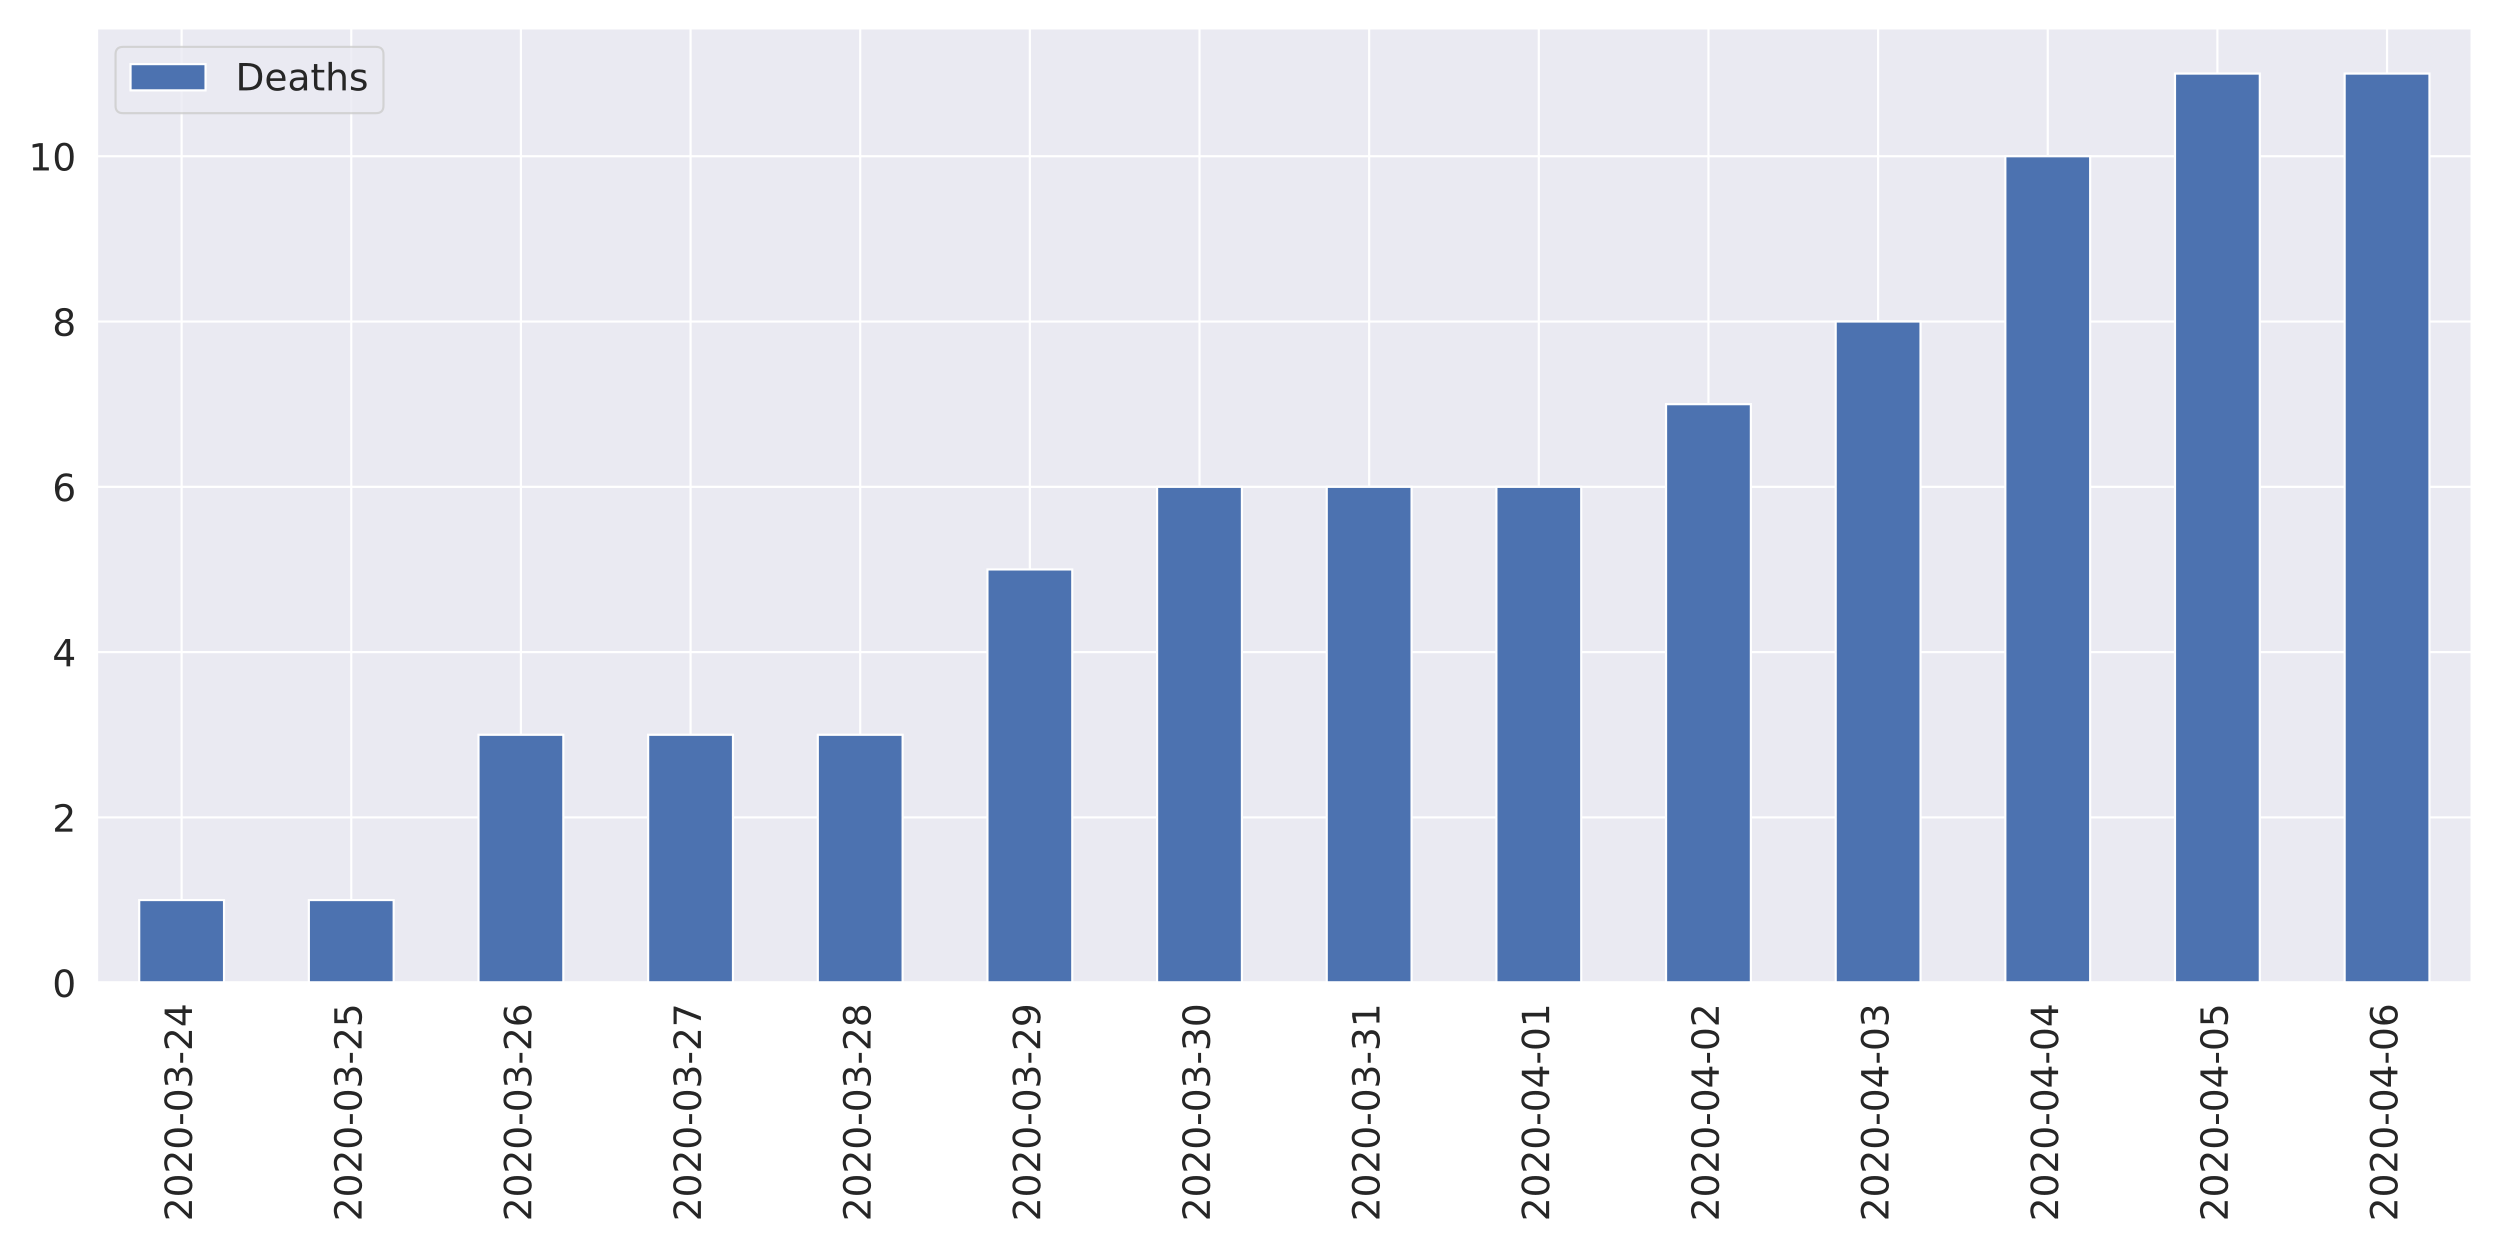
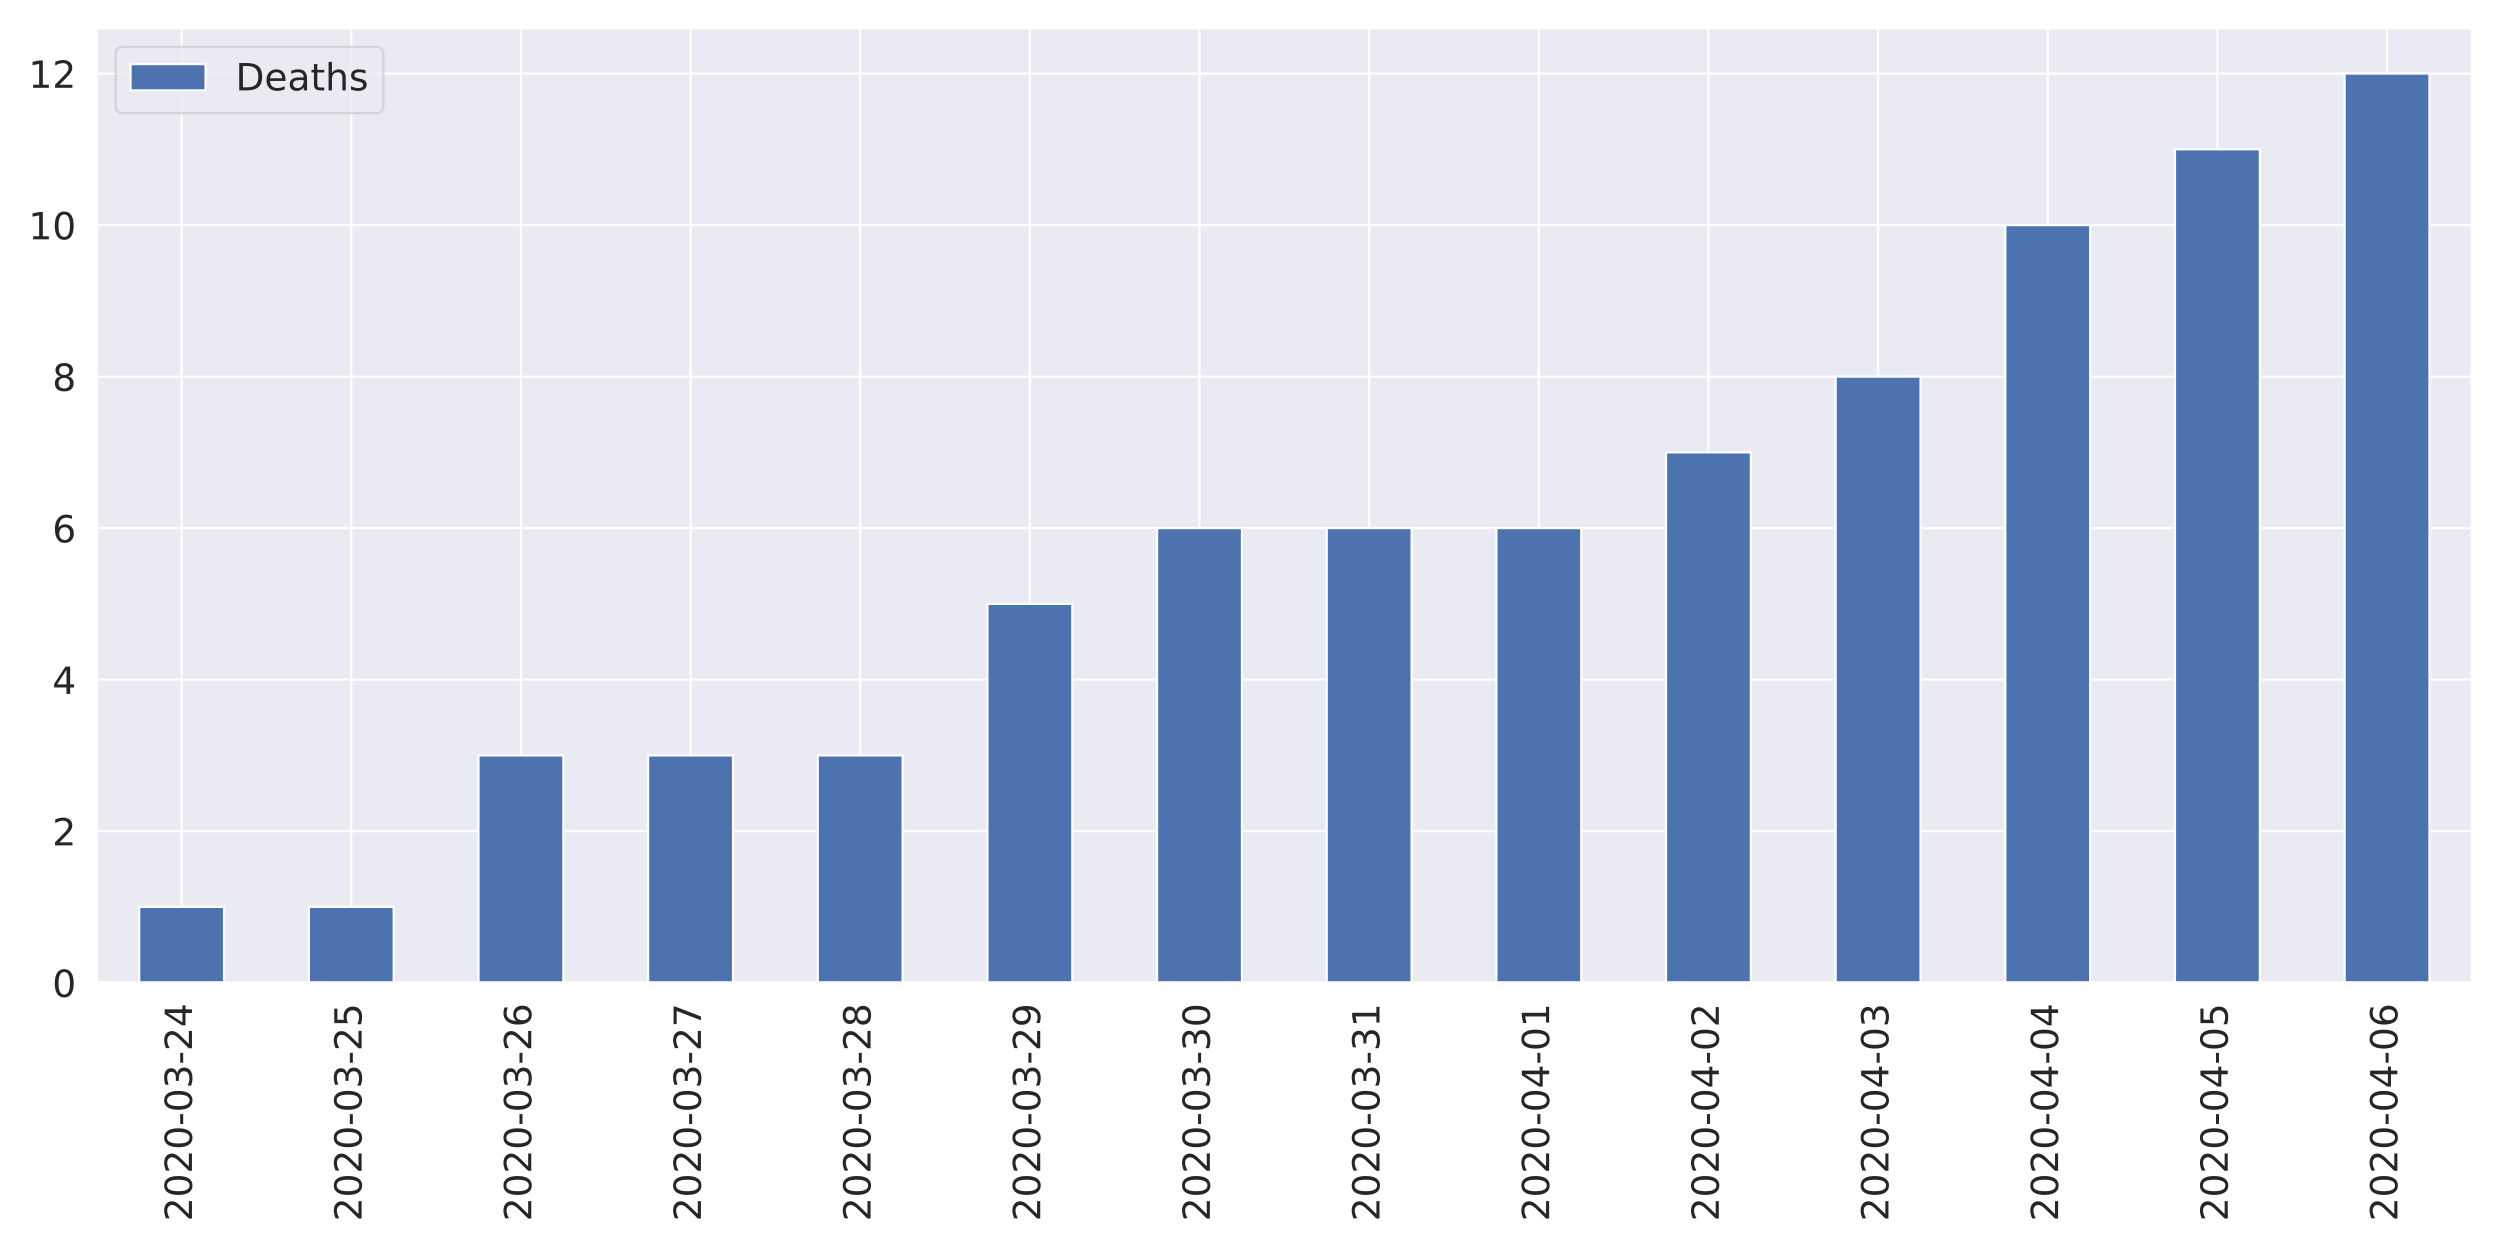
<svg xmlns="http://www.w3.org/2000/svg" xmlns:xlink="http://www.w3.org/1999/xlink" height="576pt" version="1.1" viewBox="0 0 1152 576" width="1152pt">
  <defs>
    <style type="text/css">
*{stroke-linecap:butt;stroke-linejoin:round;}
  </style>
  </defs>
  <g id="figure_1">
    <g id="patch_1">
      <path d="M 0 576  L 1152 576  L 1152 0  L 0 0  z " style="fill:#ffffff;" />
    </g>
    <g id="axes_1">
      <g id="patch_2">
        <path d="M 44.6 452.83  L 1139.04 452.83  L 1139.04 12.96  L 44.6 12.96  z " style="fill:#eaeaf2;" />
      </g>
      <g id="matplotlib.axis_1">
        <g id="xtick_1">
          <g id="line2d_1">
            <path clip-path="url(#pf73f8ee75b)" d="M 83.687 452.83  L 83.687 12.96  " style="fill:none;stroke:#ffffff;stroke-linecap:round;" />
          </g>
          <g id="text_1">
            <defs>
              <path d="M 19.188 8.297  L 53.609 8.297  L 53.609 0  L 7.328 0  L 7.328 8.297  Q 12.938 14.109 22.625 23.891  Q 32.328 33.688 34.812 36.531  Q 39.547 41.844 41.422 45.531  Q 43.312 49.219 43.312 52.781  Q 43.312 58.594 39.234 62.25  Q 35.156 65.922 28.609 65.922  Q 23.969 65.922 18.812 64.312  Q 13.672 62.703 7.812 59.422  L 7.812 69.391  Q 13.766 71.781 18.938 73  Q 24.125 74.219 28.422 74.219  Q 39.75 74.219 46.484 68.547  Q 53.219 62.891 53.219 53.422  Q 53.219 48.922 51.531 44.891  Q 49.859 40.875 45.406 35.406  Q 44.188 33.984 37.641 27.219  Q 31.109 20.453 19.188 8.297  z " id="DejaVuSans-50" />
              <path d="M 31.781 66.406  Q 24.172 66.406 20.328 58.906  Q 16.5 51.422 16.5 36.375  Q 16.5 21.391 20.328 13.891  Q 24.172 6.391 31.781 6.391  Q 39.453 6.391 43.281 13.891  Q 47.125 21.391 47.125 36.375  Q 47.125 51.422 43.281 58.906  Q 39.453 66.406 31.781 66.406  z M 31.781 74.219  Q 44.047 74.219 50.516 64.516  Q 56.984 54.828 56.984 36.375  Q 56.984 17.969 50.516 8.266  Q 44.047 -1.422 31.781 -1.422  Q 19.531 -1.422 13.062 8.266  Q 6.594 17.969 6.594 36.375  Q 6.594 54.828 13.062 64.516  Q 19.531 74.219 31.781 74.219  z " id="DejaVuSans-48" />
              <path d="M 4.891 31.391  L 31.203 31.391  L 31.203 23.391  L 4.891 23.391  z " id="DejaVuSans-45" />
              <path d="M 40.578 39.312  Q 47.656 37.797 51.625 33  Q 55.609 28.219 55.609 21.188  Q 55.609 10.406 48.188 4.484  Q 40.766 -1.422 27.094 -1.422  Q 22.516 -1.422 17.656 -0.516  Q 12.797 0.391 7.625 2.203  L 7.625 11.719  Q 11.719 9.328 16.594 8.109  Q 21.484 6.891 26.812 6.891  Q 36.078 6.891 40.938 10.547  Q 45.797 14.203 45.797 21.188  Q 45.797 27.641 41.281 31.266  Q 36.766 34.906 28.719 34.906  L 20.219 34.906  L 20.219 43.016  L 29.109 43.016  Q 36.375 43.016 40.234 45.922  Q 44.094 48.828 44.094 54.297  Q 44.094 59.906 40.109 62.906  Q 36.141 65.922 28.719 65.922  Q 24.656 65.922 20.016 65.031  Q 15.375 64.156 9.812 62.312  L 9.812 71.094  Q 15.438 72.656 20.344 73.438  Q 25.25 74.219 29.594 74.219  Q 40.828 74.219 47.359 69.109  Q 53.906 64.016 53.906 55.328  Q 53.906 49.266 50.438 45.094  Q 46.969 40.922 40.578 39.312  z " id="DejaVuSans-51" />
              <path d="M 37.797 64.312  L 12.891 25.391  L 37.797 25.391  z M 35.203 72.906  L 47.609 72.906  L 47.609 25.391  L 58.016 25.391  L 58.016 17.188  L 47.609 17.188  L 47.609 0  L 37.797 0  L 37.797 17.188  L 4.891 17.188  L 4.891 26.703  z " id="DejaVuSans-52" />
            </defs>
            <g style="fill:#262626;" transform="translate(88.45534 562.7538)rotate(-90)scale(0.1728 -0.1728)">
              <use xlink:href="#DejaVuSans-50" />
              <use x="63.623" xlink:href="#DejaVuSans-48" />
              <use x="127.246" xlink:href="#DejaVuSans-50" />
              <use x="190.869" xlink:href="#DejaVuSans-48" />
              <use x="254.492" xlink:href="#DejaVuSans-45" />
              <use x="290.576" xlink:href="#DejaVuSans-48" />
              <use x="354.199" xlink:href="#DejaVuSans-51" />
              <use x="417.822" xlink:href="#DejaVuSans-45" />
              <use x="453.906" xlink:href="#DejaVuSans-50" />
              <use x="517.529" xlink:href="#DejaVuSans-52" />
            </g>
          </g>
        </g>
        <g id="xtick_2">
          <g id="line2d_2">
            <path clip-path="url(#pf73f8ee75b)" d="M 161.861 452.83  L 161.861 12.96  " style="fill:none;stroke:#ffffff;stroke-linecap:round;" />
          </g>
          <g id="text_2">
            <defs>
              <path d="M 10.797 72.906  L 49.516 72.906  L 49.516 64.594  L 19.828 64.594  L 19.828 46.734  Q 21.969 47.469 24.109 47.828  Q 26.266 48.188 28.422 48.188  Q 40.625 48.188 47.75 41.5  Q 54.891 34.812 54.891 23.391  Q 54.891 11.625 47.562 5.094  Q 40.234 -1.422 26.906 -1.422  Q 22.312 -1.422 17.547 -0.641  Q 12.797 0.141 7.719 1.703  L 7.719 11.625  Q 12.109 9.234 16.797 8.062  Q 21.484 6.891 26.703 6.891  Q 35.156 6.891 40.078 11.328  Q 45.016 15.766 45.016 23.391  Q 45.016 31 40.078 35.438  Q 35.156 39.891 26.703 39.891  Q 22.75 39.891 18.812 39.016  Q 14.891 38.141 10.797 36.281  z " id="DejaVuSans-53" />
            </defs>
            <g style="fill:#262626;" transform="translate(166.6296 562.7538)rotate(-90)scale(0.1728 -0.1728)">
              <use xlink:href="#DejaVuSans-50" />
              <use x="63.623" xlink:href="#DejaVuSans-48" />
              <use x="127.246" xlink:href="#DejaVuSans-50" />
              <use x="190.869" xlink:href="#DejaVuSans-48" />
              <use x="254.492" xlink:href="#DejaVuSans-45" />
              <use x="290.576" xlink:href="#DejaVuSans-48" />
              <use x="354.199" xlink:href="#DejaVuSans-51" />
              <use x="417.822" xlink:href="#DejaVuSans-45" />
              <use x="453.906" xlink:href="#DejaVuSans-50" />
              <use x="517.529" xlink:href="#DejaVuSans-53" />
            </g>
          </g>
        </g>
        <g id="xtick_3">
          <g id="line2d_3">
            <path clip-path="url(#pf73f8ee75b)" d="M 240.036 452.83  L 240.036 12.96  " style="fill:none;stroke:#ffffff;stroke-linecap:round;" />
          </g>
          <g id="text_3">
            <defs>
              <path d="M 33.016 40.375  Q 26.375 40.375 22.484 35.828  Q 18.609 31.297 18.609 23.391  Q 18.609 15.531 22.484 10.953  Q 26.375 6.391 33.016 6.391  Q 39.656 6.391 43.531 10.953  Q 47.406 15.531 47.406 23.391  Q 47.406 31.297 43.531 35.828  Q 39.656 40.375 33.016 40.375  z M 52.594 71.297  L 52.594 62.312  Q 48.875 64.062 45.094 64.984  Q 41.312 65.922 37.594 65.922  Q 27.828 65.922 22.672 59.328  Q 17.531 52.734 16.797 39.406  Q 19.672 43.656 24.016 45.922  Q 28.375 48.188 33.594 48.188  Q 44.578 48.188 50.953 41.516  Q 57.328 34.859 57.328 23.391  Q 57.328 12.156 50.688 5.359  Q 44.047 -1.422 33.016 -1.422  Q 20.359 -1.422 13.672 8.266  Q 6.984 17.969 6.984 36.375  Q 6.984 53.656 15.188 63.938  Q 23.391 74.219 37.203 74.219  Q 40.922 74.219 44.703 73.484  Q 48.484 72.75 52.594 71.297  z " id="DejaVuSans-54" />
            </defs>
            <g style="fill:#262626;" transform="translate(244.8039 562.7538)rotate(-90)scale(0.1728 -0.1728)">
              <use xlink:href="#DejaVuSans-50" />
              <use x="63.623" xlink:href="#DejaVuSans-48" />
              <use x="127.246" xlink:href="#DejaVuSans-50" />
              <use x="190.869" xlink:href="#DejaVuSans-48" />
              <use x="254.492" xlink:href="#DejaVuSans-45" />
              <use x="290.576" xlink:href="#DejaVuSans-48" />
              <use x="354.199" xlink:href="#DejaVuSans-51" />
              <use x="417.822" xlink:href="#DejaVuSans-45" />
              <use x="453.906" xlink:href="#DejaVuSans-50" />
              <use x="517.529" xlink:href="#DejaVuSans-54" />
            </g>
          </g>
        </g>
        <g id="xtick_4">
          <g id="line2d_4">
            <path clip-path="url(#pf73f8ee75b)" d="M 318.21 452.83  L 318.21 12.96  " style="fill:none;stroke:#ffffff;stroke-linecap:round;" />
          </g>
          <g id="text_4">
            <defs>
              <path d="M 8.203 72.906  L 55.078 72.906  L 55.078 68.703  L 28.609 0  L 18.312 0  L 43.219 64.594  L 8.203 64.594  z " id="DejaVuSans-55" />
            </defs>
            <g style="fill:#262626;" transform="translate(322.9782 562.7538)rotate(-90)scale(0.1728 -0.1728)">
              <use xlink:href="#DejaVuSans-50" />
              <use x="63.623" xlink:href="#DejaVuSans-48" />
              <use x="127.246" xlink:href="#DejaVuSans-50" />
              <use x="190.869" xlink:href="#DejaVuSans-48" />
              <use x="254.492" xlink:href="#DejaVuSans-45" />
              <use x="290.576" xlink:href="#DejaVuSans-48" />
              <use x="354.199" xlink:href="#DejaVuSans-51" />
              <use x="417.822" xlink:href="#DejaVuSans-45" />
              <use x="453.906" xlink:href="#DejaVuSans-50" />
              <use x="517.529" xlink:href="#DejaVuSans-55" />
            </g>
          </g>
        </g>
        <g id="xtick_5">
          <g id="line2d_5">
            <path clip-path="url(#pf73f8ee75b)" d="M 396.384 452.83  L 396.384 12.96  " style="fill:none;stroke:#ffffff;stroke-linecap:round;" />
          </g>
          <g id="text_5">
            <defs>
              <path d="M 31.781 34.625  Q 24.75 34.625 20.719 30.859  Q 16.703 27.094 16.703 20.516  Q 16.703 13.922 20.719 10.156  Q 24.75 6.391 31.781 6.391  Q 38.812 6.391 42.859 10.172  Q 46.922 13.969 46.922 20.516  Q 46.922 27.094 42.891 30.859  Q 38.875 34.625 31.781 34.625  z M 21.922 38.812  Q 15.578 40.375 12.031 44.719  Q 8.5 49.078 8.5 55.328  Q 8.5 64.062 14.719 69.141  Q 20.953 74.219 31.781 74.219  Q 42.672 74.219 48.875 69.141  Q 55.078 64.062 55.078 55.328  Q 55.078 49.078 51.531 44.719  Q 48 40.375 41.703 38.812  Q 48.828 37.156 52.797 32.312  Q 56.781 27.484 56.781 20.516  Q 56.781 9.906 50.312 4.234  Q 43.844 -1.422 31.781 -1.422  Q 19.734 -1.422 13.25 4.234  Q 6.781 9.906 6.781 20.516  Q 6.781 27.484 10.781 32.312  Q 14.797 37.156 21.922 38.812  z M 18.312 54.391  Q 18.312 48.734 21.844 45.562  Q 25.391 42.391 31.781 42.391  Q 38.141 42.391 41.719 45.562  Q 45.312 48.734 45.312 54.391  Q 45.312 60.062 41.719 63.234  Q 38.141 66.406 31.781 66.406  Q 25.391 66.406 21.844 63.234  Q 18.312 60.062 18.312 54.391  z " id="DejaVuSans-56" />
            </defs>
            <g style="fill:#262626;" transform="translate(401.1525 562.7538)rotate(-90)scale(0.1728 -0.1728)">
              <use xlink:href="#DejaVuSans-50" />
              <use x="63.623" xlink:href="#DejaVuSans-48" />
              <use x="127.246" xlink:href="#DejaVuSans-50" />
              <use x="190.869" xlink:href="#DejaVuSans-48" />
              <use x="254.492" xlink:href="#DejaVuSans-45" />
              <use x="290.576" xlink:href="#DejaVuSans-48" />
              <use x="354.199" xlink:href="#DejaVuSans-51" />
              <use x="417.822" xlink:href="#DejaVuSans-45" />
              <use x="453.906" xlink:href="#DejaVuSans-50" />
              <use x="517.529" xlink:href="#DejaVuSans-56" />
            </g>
          </g>
        </g>
        <g id="xtick_6">
          <g id="line2d_6">
            <path clip-path="url(#pf73f8ee75b)" d="M 474.559 452.83  L 474.559 12.96  " style="fill:none;stroke:#ffffff;stroke-linecap:round;" />
          </g>
          <g id="text_6">
            <defs>
              <path d="M 10.984 1.516  L 10.984 10.5  Q 14.703 8.734 18.5 7.812  Q 22.312 6.891 25.984 6.891  Q 35.75 6.891 40.891 13.453  Q 46.047 20.016 46.781 33.406  Q 43.953 29.203 39.594 26.953  Q 35.25 24.703 29.984 24.703  Q 19.047 24.703 12.672 31.312  Q 6.297 37.938 6.297 49.422  Q 6.297 60.641 12.938 67.422  Q 19.578 74.219 30.609 74.219  Q 43.266 74.219 49.922 64.516  Q 56.594 54.828 56.594 36.375  Q 56.594 19.141 48.406 8.859  Q 40.234 -1.422 26.422 -1.422  Q 22.703 -1.422 18.891 -0.688  Q 15.094 0.047 10.984 1.516  z M 30.609 32.422  Q 37.25 32.422 41.125 36.953  Q 45.016 41.5 45.016 49.422  Q 45.016 57.281 41.125 61.844  Q 37.25 66.406 30.609 66.406  Q 23.969 66.406 20.094 61.844  Q 16.219 57.281 16.219 49.422  Q 16.219 41.5 20.094 36.953  Q 23.969 32.422 30.609 32.422  z " id="DejaVuSans-57" />
            </defs>
            <g style="fill:#262626;" transform="translate(479.3268 562.7538)rotate(-90)scale(0.1728 -0.1728)">
              <use xlink:href="#DejaVuSans-50" />
              <use x="63.623" xlink:href="#DejaVuSans-48" />
              <use x="127.246" xlink:href="#DejaVuSans-50" />
              <use x="190.869" xlink:href="#DejaVuSans-48" />
              <use x="254.492" xlink:href="#DejaVuSans-45" />
              <use x="290.576" xlink:href="#DejaVuSans-48" />
              <use x="354.199" xlink:href="#DejaVuSans-51" />
              <use x="417.822" xlink:href="#DejaVuSans-45" />
              <use x="453.906" xlink:href="#DejaVuSans-50" />
              <use x="517.529" xlink:href="#DejaVuSans-57" />
            </g>
          </g>
        </g>
        <g id="xtick_7">
          <g id="line2d_7">
            <path clip-path="url(#pf73f8ee75b)" d="M 552.733 452.83  L 552.733 12.96  " style="fill:none;stroke:#ffffff;stroke-linecap:round;" />
          </g>
          <g id="text_7">
            <g style="fill:#262626;" transform="translate(557.5011 562.7538)rotate(-90)scale(0.1728 -0.1728)">
              <use xlink:href="#DejaVuSans-50" />
              <use x="63.623" xlink:href="#DejaVuSans-48" />
              <use x="127.246" xlink:href="#DejaVuSans-50" />
              <use x="190.869" xlink:href="#DejaVuSans-48" />
              <use x="254.492" xlink:href="#DejaVuSans-45" />
              <use x="290.576" xlink:href="#DejaVuSans-48" />
              <use x="354.199" xlink:href="#DejaVuSans-51" />
              <use x="417.822" xlink:href="#DejaVuSans-45" />
              <use x="453.906" xlink:href="#DejaVuSans-51" />
              <use x="517.529" xlink:href="#DejaVuSans-48" />
            </g>
          </g>
        </g>
        <g id="xtick_8">
          <g id="line2d_8">
            <path clip-path="url(#pf73f8ee75b)" d="M 630.907 452.83  L 630.907 12.96  " style="fill:none;stroke:#ffffff;stroke-linecap:round;" />
          </g>
          <g id="text_8">
            <defs>
              <path d="M 12.406 8.297  L 28.516 8.297  L 28.516 63.922  L 10.984 60.406  L 10.984 69.391  L 28.422 72.906  L 38.281 72.906  L 38.281 8.297  L 54.391 8.297  L 54.391 0  L 12.406 0  z " id="DejaVuSans-49" />
            </defs>
            <g style="fill:#262626;" transform="translate(635.6753 562.7538)rotate(-90)scale(0.1728 -0.1728)">
              <use xlink:href="#DejaVuSans-50" />
              <use x="63.623" xlink:href="#DejaVuSans-48" />
              <use x="127.246" xlink:href="#DejaVuSans-50" />
              <use x="190.869" xlink:href="#DejaVuSans-48" />
              <use x="254.492" xlink:href="#DejaVuSans-45" />
              <use x="290.576" xlink:href="#DejaVuSans-48" />
              <use x="354.199" xlink:href="#DejaVuSans-51" />
              <use x="417.822" xlink:href="#DejaVuSans-45" />
              <use x="453.906" xlink:href="#DejaVuSans-51" />
              <use x="517.529" xlink:href="#DejaVuSans-49" />
            </g>
          </g>
        </g>
        <g id="xtick_9">
          <g id="line2d_9">
            <path clip-path="url(#pf73f8ee75b)" d="M 709.081 452.83  L 709.081 12.96  " style="fill:none;stroke:#ffffff;stroke-linecap:round;" />
          </g>
          <g id="text_9">
            <g style="fill:#262626;" transform="translate(713.8496 562.7538)rotate(-90)scale(0.1728 -0.1728)">
              <use xlink:href="#DejaVuSans-50" />
              <use x="63.623" xlink:href="#DejaVuSans-48" />
              <use x="127.246" xlink:href="#DejaVuSans-50" />
              <use x="190.869" xlink:href="#DejaVuSans-48" />
              <use x="254.492" xlink:href="#DejaVuSans-45" />
              <use x="290.576" xlink:href="#DejaVuSans-48" />
              <use x="354.199" xlink:href="#DejaVuSans-52" />
              <use x="417.822" xlink:href="#DejaVuSans-45" />
              <use x="453.906" xlink:href="#DejaVuSans-48" />
              <use x="517.529" xlink:href="#DejaVuSans-49" />
            </g>
          </g>
        </g>
        <g id="xtick_10">
          <g id="line2d_10">
            <path clip-path="url(#pf73f8ee75b)" d="M 787.256 452.83  L 787.256 12.96  " style="fill:none;stroke:#ffffff;stroke-linecap:round;" />
          </g>
          <g id="text_10">
            <g style="fill:#262626;" transform="translate(792.0239 562.7538)rotate(-90)scale(0.1728 -0.1728)">
              <use xlink:href="#DejaVuSans-50" />
              <use x="63.623" xlink:href="#DejaVuSans-48" />
              <use x="127.246" xlink:href="#DejaVuSans-50" />
              <use x="190.869" xlink:href="#DejaVuSans-48" />
              <use x="254.492" xlink:href="#DejaVuSans-45" />
              <use x="290.576" xlink:href="#DejaVuSans-48" />
              <use x="354.199" xlink:href="#DejaVuSans-52" />
              <use x="417.822" xlink:href="#DejaVuSans-45" />
              <use x="453.906" xlink:href="#DejaVuSans-48" />
              <use x="517.529" xlink:href="#DejaVuSans-50" />
            </g>
          </g>
        </g>
        <g id="xtick_11">
          <g id="line2d_11">
            <path clip-path="url(#pf73f8ee75b)" d="M 865.43 452.83  L 865.43 12.96  " style="fill:none;stroke:#ffffff;stroke-linecap:round;" />
          </g>
          <g id="text_11">
            <g style="fill:#262626;" transform="translate(870.1982 562.7538)rotate(-90)scale(0.1728 -0.1728)">
              <use xlink:href="#DejaVuSans-50" />
              <use x="63.623" xlink:href="#DejaVuSans-48" />
              <use x="127.246" xlink:href="#DejaVuSans-50" />
              <use x="190.869" xlink:href="#DejaVuSans-48" />
              <use x="254.492" xlink:href="#DejaVuSans-45" />
              <use x="290.576" xlink:href="#DejaVuSans-48" />
              <use x="354.199" xlink:href="#DejaVuSans-52" />
              <use x="417.822" xlink:href="#DejaVuSans-45" />
              <use x="453.906" xlink:href="#DejaVuSans-48" />
              <use x="517.529" xlink:href="#DejaVuSans-51" />
            </g>
          </g>
        </g>
        <g id="xtick_12">
          <g id="line2d_12">
            <path clip-path="url(#pf73f8ee75b)" d="M 943.604 452.83  L 943.604 12.96  " style="fill:none;stroke:#ffffff;stroke-linecap:round;" />
          </g>
          <g id="text_12">
            <g style="fill:#262626;" transform="translate(948.3725 562.7538)rotate(-90)scale(0.1728 -0.1728)">
              <use xlink:href="#DejaVuSans-50" />
              <use x="63.623" xlink:href="#DejaVuSans-48" />
              <use x="127.246" xlink:href="#DejaVuSans-50" />
              <use x="190.869" xlink:href="#DejaVuSans-48" />
              <use x="254.492" xlink:href="#DejaVuSans-45" />
              <use x="290.576" xlink:href="#DejaVuSans-48" />
              <use x="354.199" xlink:href="#DejaVuSans-52" />
              <use x="417.822" xlink:href="#DejaVuSans-45" />
              <use x="453.906" xlink:href="#DejaVuSans-48" />
              <use x="517.529" xlink:href="#DejaVuSans-52" />
            </g>
          </g>
        </g>
        <g id="xtick_13">
          <g id="line2d_13">
            <path clip-path="url(#pf73f8ee75b)" d="M 1021.779 452.83  L 1021.779 12.96  " style="fill:none;stroke:#ffffff;stroke-linecap:round;" />
          </g>
          <g id="text_13">
            <g style="fill:#262626;" transform="translate(1026.547 562.7538)rotate(-90)scale(0.1728 -0.1728)">
              <use xlink:href="#DejaVuSans-50" />
              <use x="63.623" xlink:href="#DejaVuSans-48" />
              <use x="127.246" xlink:href="#DejaVuSans-50" />
              <use x="190.869" xlink:href="#DejaVuSans-48" />
              <use x="254.492" xlink:href="#DejaVuSans-45" />
              <use x="290.576" xlink:href="#DejaVuSans-48" />
              <use x="354.199" xlink:href="#DejaVuSans-52" />
              <use x="417.822" xlink:href="#DejaVuSans-45" />
              <use x="453.906" xlink:href="#DejaVuSans-48" />
              <use x="517.529" xlink:href="#DejaVuSans-53" />
            </g>
          </g>
        </g>
        <g id="xtick_14">
          <g id="line2d_14">
            <path clip-path="url(#pf73f8ee75b)" d="M 1099.953 452.83  L 1099.953 12.96  " style="fill:none;stroke:#ffffff;stroke-linecap:round;" />
          </g>
          <g id="text_14">
            <g style="fill:#262626;" transform="translate(1104.721 562.7538)rotate(-90)scale(0.1728 -0.1728)">
              <use xlink:href="#DejaVuSans-50" />
              <use x="63.623" xlink:href="#DejaVuSans-48" />
              <use x="127.246" xlink:href="#DejaVuSans-50" />
              <use x="190.869" xlink:href="#DejaVuSans-48" />
              <use x="254.492" xlink:href="#DejaVuSans-45" />
              <use x="290.576" xlink:href="#DejaVuSans-48" />
              <use x="354.199" xlink:href="#DejaVuSans-52" />
              <use x="417.822" xlink:href="#DejaVuSans-45" />
              <use x="453.906" xlink:href="#DejaVuSans-48" />
              <use x="517.529" xlink:href="#DejaVuSans-54" />
            </g>
          </g>
        </g>
      </g>
      <g id="matplotlib.axis_2">
        <g id="ytick_1">
          <g id="line2d_15">
            <path clip-path="url(#pf73f8ee75b)" d="M 44.6 452.83  L 1139.04 452.83  " style="fill:none;stroke:#ffffff;stroke-linecap:round;" />
          </g>
          <g id="text_15">
            <g style="fill:#262626;" transform="translate(24.1056 459.3951)scale(0.1728 -0.1728)">
              <use xlink:href="#DejaVuSans-48" />
            </g>
          </g>
        </g>
        <g id="ytick_2">
          <g id="line2d_16">
-             <path clip-path="url(#pf73f8ee75b)" d="M 44.6 376.662  L 1139.04 376.662  " style="fill:none;stroke:#ffffff;stroke-linecap:round;" />
+             <path clip-path="url(#pf73f8ee75b)" d="M 44.6 383.009  L 1139.04 383.009  " style="fill:none;stroke:#ffffff;stroke-linecap:round;" />
          </g>
          <g id="text_16">
-             <g style="fill:#262626;" transform="translate(24.1056 383.2271)scale(0.1728 -0.1728)">
+             <g style="fill:#262626;" transform="translate(24.1056 389.5744)scale(0.1728 -0.1728)">
              <use xlink:href="#DejaVuSans-50" />
            </g>
          </g>
        </g>
        <g id="ytick_3">
          <g id="line2d_17">
-             <path clip-path="url(#pf73f8ee75b)" d="M 44.6 300.494  L 1139.04 300.494  " style="fill:none;stroke:#ffffff;stroke-linecap:round;" />
+             <path clip-path="url(#pf73f8ee75b)" d="M 44.6 313.189  L 1139.04 313.189  " style="fill:none;stroke:#ffffff;stroke-linecap:round;" />
          </g>
          <g id="text_17">
-             <g style="fill:#262626;" transform="translate(24.1056 307.0591)scale(0.1728 -0.1728)">
+             <g style="fill:#262626;" transform="translate(24.1056 319.7538)scale(0.1728 -0.1728)">
              <use xlink:href="#DejaVuSans-52" />
            </g>
          </g>
        </g>
        <g id="ytick_4">
          <g id="line2d_18">
-             <path clip-path="url(#pf73f8ee75b)" d="M 44.6 224.326  L 1139.04 224.326  " style="fill:none;stroke:#ffffff;stroke-linecap:round;" />
+             <path clip-path="url(#pf73f8ee75b)" d="M 44.6 243.368  L 1139.04 243.368  " style="fill:none;stroke:#ffffff;stroke-linecap:round;" />
          </g>
          <g id="text_18">
-             <g style="fill:#262626;" transform="translate(24.1056 230.8912)scale(0.1728 -0.1728)">
+             <g style="fill:#262626;" transform="translate(24.1056 249.9331)scale(0.1728 -0.1728)">
              <use xlink:href="#DejaVuSans-54" />
            </g>
          </g>
        </g>
        <g id="ytick_5">
          <g id="line2d_19">
-             <path clip-path="url(#pf73f8ee75b)" d="M 44.6 148.158  L 1139.04 148.158  " style="fill:none;stroke:#ffffff;stroke-linecap:round;" />
+             <path clip-path="url(#pf73f8ee75b)" d="M 44.6 173.547  L 1139.04 173.547  " style="fill:none;stroke:#ffffff;stroke-linecap:round;" />
          </g>
          <g id="text_19">
-             <g style="fill:#262626;" transform="translate(24.1056 154.7232)scale(0.1728 -0.1728)">
+             <g style="fill:#262626;" transform="translate(24.1056 180.1125)scale(0.1728 -0.1728)">
              <use xlink:href="#DejaVuSans-56" />
            </g>
          </g>
        </g>
        <g id="ytick_6">
          <g id="line2d_20">
-             <path clip-path="url(#pf73f8ee75b)" d="M 44.6 71.99  L 1139.04 71.99  " style="fill:none;stroke:#ffffff;stroke-linecap:round;" />
+             <path clip-path="url(#pf73f8ee75b)" d="M 44.6 103.727  L 1139.04 103.727  " style="fill:none;stroke:#ffffff;stroke-linecap:round;" />
          </g>
          <g id="text_20">
-             <g style="fill:#262626;" transform="translate(13.1112 78.55522)scale(0.1728 -0.1728)">
+             <g style="fill:#262626;" transform="translate(13.1112 110.2919)scale(0.1728 -0.1728)">
              <use xlink:href="#DejaVuSans-49" />
              <use x="63.623" xlink:href="#DejaVuSans-48" />
            </g>
          </g>
        </g>
+         <g id="ytick_7">
+           <g id="line2d_21">
+             <path clip-path="url(#pf73f8ee75b)" d="M 44.6 33.906  L 1139.04 33.906  " style="fill:none;stroke:#ffffff;stroke-linecap:round;" />
+           </g>
+           <g id="text_21">
+             <g style="fill:#262626;" transform="translate(13.1112 40.47124)scale(0.1728 -0.1728)">
+               <use xlink:href="#DejaVuSans-49" />
+               <use x="63.623" xlink:href="#DejaVuSans-50" />
+             </g>
+           </g>
+         </g>
      </g>
      <g id="patch_3">
-         <path clip-path="url(#pf73f8ee75b)" d="M 64.144 452.83  L 103.231 452.83  L 103.231 414.746  L 64.144 414.746  z " style="fill:#4c72b0;stroke:#ffffff;stroke-linejoin:miter;" />
+         <path clip-path="url(#pf73f8ee75b)" d="M 64.144 452.83  L 103.231 452.83  L 103.231 417.92  L 64.144 417.92  z " style="fill:#4c72b0;stroke:#ffffff;stroke-linejoin:miter;" />
      </g>
      <g id="patch_4">
-         <path clip-path="url(#pf73f8ee75b)" d="M 142.318 452.83  L 181.405 452.83  L 181.405 414.746  L 142.318 414.746  z " style="fill:#4c72b0;stroke:#ffffff;stroke-linejoin:miter;" />
+         <path clip-path="url(#pf73f8ee75b)" d="M 142.318 452.83  L 181.405 452.83  L 181.405 417.92  L 142.318 417.92  z " style="fill:#4c72b0;stroke:#ffffff;stroke-linejoin:miter;" />
      </g>
      <g id="patch_5">
-         <path clip-path="url(#pf73f8ee75b)" d="M 220.492 452.83  L 259.579 452.83  L 259.579 338.578  L 220.492 338.578  z " style="fill:#4c72b0;stroke:#ffffff;stroke-linejoin:miter;" />
+         <path clip-path="url(#pf73f8ee75b)" d="M 220.492 452.83  L 259.579 452.83  L 259.579 348.099  L 220.492 348.099  z " style="fill:#4c72b0;stroke:#ffffff;stroke-linejoin:miter;" />
      </g>
      <g id="patch_6">
-         <path clip-path="url(#pf73f8ee75b)" d="M 298.666 452.83  L 337.754 452.83  L 337.754 338.578  L 298.666 338.578  z " style="fill:#4c72b0;stroke:#ffffff;stroke-linejoin:miter;" />
+         <path clip-path="url(#pf73f8ee75b)" d="M 298.666 452.83  L 337.754 452.83  L 337.754 348.099  L 298.666 348.099  z " style="fill:#4c72b0;stroke:#ffffff;stroke-linejoin:miter;" />
      </g>
      <g id="patch_7">
-         <path clip-path="url(#pf73f8ee75b)" d="M 376.841 452.83  L 415.928 452.83  L 415.928 338.578  L 376.841 338.578  z " style="fill:#4c72b0;stroke:#ffffff;stroke-linejoin:miter;" />
+         <path clip-path="url(#pf73f8ee75b)" d="M 376.841 452.83  L 415.928 452.83  L 415.928 348.099  L 376.841 348.099  z " style="fill:#4c72b0;stroke:#ffffff;stroke-linejoin:miter;" />
      </g>
      <g id="patch_8">
-         <path clip-path="url(#pf73f8ee75b)" d="M 455.015 452.83  L 494.102 452.83  L 494.102 262.41  L 455.015 262.41  z " style="fill:#4c72b0;stroke:#ffffff;stroke-linejoin:miter;" />
+         <path clip-path="url(#pf73f8ee75b)" d="M 455.015 452.83  L 494.102 452.83  L 494.102 278.278  L 455.015 278.278  z " style="fill:#4c72b0;stroke:#ffffff;stroke-linejoin:miter;" />
      </g>
      <g id="patch_9">
-         <path clip-path="url(#pf73f8ee75b)" d="M 533.189 452.83  L 572.276 452.83  L 572.276 224.326  L 533.189 224.326  z " style="fill:#4c72b0;stroke:#ffffff;stroke-linejoin:miter;" />
+         <path clip-path="url(#pf73f8ee75b)" d="M 533.189 452.83  L 572.276 452.83  L 572.276 243.368  L 533.189 243.368  z " style="fill:#4c72b0;stroke:#ffffff;stroke-linejoin:miter;" />
      </g>
      <g id="patch_10">
-         <path clip-path="url(#pf73f8ee75b)" d="M 611.364 452.83  L 650.451 452.83  L 650.451 224.326  L 611.364 224.326  z " style="fill:#4c72b0;stroke:#ffffff;stroke-linejoin:miter;" />
+         <path clip-path="url(#pf73f8ee75b)" d="M 611.364 452.83  L 650.451 452.83  L 650.451 243.368  L 611.364 243.368  z " style="fill:#4c72b0;stroke:#ffffff;stroke-linejoin:miter;" />
      </g>
      <g id="patch_11">
-         <path clip-path="url(#pf73f8ee75b)" d="M 689.538 452.83  L 728.625 452.83  L 728.625 224.326  L 689.538 224.326  z " style="fill:#4c72b0;stroke:#ffffff;stroke-linejoin:miter;" />
+         <path clip-path="url(#pf73f8ee75b)" d="M 689.538 452.83  L 728.625 452.83  L 728.625 243.368  L 689.538 243.368  z " style="fill:#4c72b0;stroke:#ffffff;stroke-linejoin:miter;" />
      </g>
      <g id="patch_12">
-         <path clip-path="url(#pf73f8ee75b)" d="M 767.712 452.83  L 806.799 452.83  L 806.799 186.242  L 767.712 186.242  z " style="fill:#4c72b0;stroke:#ffffff;stroke-linejoin:miter;" />
+         <path clip-path="url(#pf73f8ee75b)" d="M 767.712 452.83  L 806.799 452.83  L 806.799 208.458  L 767.712 208.458  z " style="fill:#4c72b0;stroke:#ffffff;stroke-linejoin:miter;" />
      </g>
      <g id="patch_13">
-         <path clip-path="url(#pf73f8ee75b)" d="M 845.886 452.83  L 884.974 452.83  L 884.974 148.158  L 845.886 148.158  z " style="fill:#4c72b0;stroke:#ffffff;stroke-linejoin:miter;" />
+         <path clip-path="url(#pf73f8ee75b)" d="M 845.886 452.83  L 884.974 452.83  L 884.974 173.547  L 845.886 173.547  z " style="fill:#4c72b0;stroke:#ffffff;stroke-linejoin:miter;" />
      </g>
      <g id="patch_14">
-         <path clip-path="url(#pf73f8ee75b)" d="M 924.061 452.83  L 963.148 452.83  L 963.148 71.99  L 924.061 71.99  z " style="fill:#4c72b0;stroke:#ffffff;stroke-linejoin:miter;" />
+         <path clip-path="url(#pf73f8ee75b)" d="M 924.061 452.83  L 963.148 452.83  L 963.148 103.727  L 924.061 103.727  z " style="fill:#4c72b0;stroke:#ffffff;stroke-linejoin:miter;" />
      </g>
      <g id="patch_15">
-         <path clip-path="url(#pf73f8ee75b)" d="M 1002.235 452.83  L 1041.322 452.83  L 1041.322 33.906  L 1002.235 33.906  z " style="fill:#4c72b0;stroke:#ffffff;stroke-linejoin:miter;" />
+         <path clip-path="url(#pf73f8ee75b)" d="M 1002.235 452.83  L 1041.322 452.83  L 1041.322 68.817  L 1002.235 68.817  z " style="fill:#4c72b0;stroke:#ffffff;stroke-linejoin:miter;" />
      </g>
      <g id="patch_16">
        <path clip-path="url(#pf73f8ee75b)" d="M 1080.409 452.83  L 1119.496 452.83  L 1119.496 33.906  L 1080.409 33.906  z " style="fill:#4c72b0;stroke:#ffffff;stroke-linejoin:miter;" />
      </g>
      <g id="patch_17">
        <path d="M 44.6 452.83  L 44.6 12.96  " style="fill:none;stroke:#ffffff;stroke-linecap:square;stroke-linejoin:miter;stroke-width:1.25;" />
      </g>
      <g id="patch_18">
        <path d="M 1139.04 452.83  L 1139.04 12.96  " style="fill:none;stroke:#ffffff;stroke-linecap:square;stroke-linejoin:miter;stroke-width:1.25;" />
      </g>
      <g id="patch_19">
        <path d="M 44.6 452.83  L 1139.04 452.83  " style="fill:none;stroke:#ffffff;stroke-linecap:square;stroke-linejoin:miter;stroke-width:1.25;" />
      </g>
      <g id="patch_20">
        <path d="M 44.6 12.96  L 1139.04 12.96  " style="fill:none;stroke:#ffffff;stroke-linecap:square;stroke-linejoin:miter;stroke-width:1.25;" />
      </g>
      <g id="legend_1">
        <g id="patch_21">
          <path d="M 56.696 52.148  L 173.247 52.148  Q 176.703 52.148 176.703 48.692  L 176.703 25.056  Q 176.703 21.6 173.247 21.6  L 56.696 21.6  Q 53.24 21.6 53.24 25.056  L 53.24 48.692  Q 53.24 52.148 56.696 52.148  z " style="fill:#eaeaf2;opacity:0.8;stroke:#cccccc;stroke-linejoin:miter;" />
        </g>
        <g id="patch_22">
          <path d="M 60.152 41.642  L 94.712 41.642  L 94.712 29.546  L 60.152 29.546  z " style="fill:#4c72b0;stroke:#ffffff;stroke-linejoin:miter;" />
        </g>
-         <g id="text_21">
+         <g id="text_22">
          <defs>
            <path d="M 19.672 64.797  L 19.672 8.109  L 31.594 8.109  Q 46.688 8.109 53.688 14.938  Q 60.688 21.781 60.688 36.531  Q 60.688 51.172 53.688 57.984  Q 46.688 64.797 31.594 64.797  z M 9.812 72.906  L 30.078 72.906  Q 51.266 72.906 61.172 64.094  Q 71.094 55.281 71.094 36.531  Q 71.094 17.672 61.125 8.828  Q 51.172 0 30.078 0  L 9.812 0  z " id="DejaVuSans-68" />
            <path d="M 56.203 29.594  L 56.203 25.203  L 14.891 25.203  Q 15.484 15.922 20.484 11.062  Q 25.484 6.203 34.422 6.203  Q 39.594 6.203 44.453 7.469  Q 49.312 8.734 54.109 11.281  L 54.109 2.781  Q 49.266 0.734 44.188 -0.344  Q 39.109 -1.422 33.891 -1.422  Q 20.797 -1.422 13.156 6.188  Q 5.516 13.812 5.516 26.812  Q 5.516 40.234 12.766 48.109  Q 20.016 56 32.328 56  Q 43.359 56 49.781 48.891  Q 56.203 41.797 56.203 29.594  z M 47.219 32.234  Q 47.125 39.594 43.094 43.984  Q 39.062 48.391 32.422 48.391  Q 24.906 48.391 20.391 44.141  Q 15.875 39.891 15.188 32.172  z " id="DejaVuSans-101" />
            <path d="M 34.281 27.484  Q 23.391 27.484 19.188 25  Q 14.984 22.516 14.984 16.5  Q 14.984 11.719 18.141 8.906  Q 21.297 6.109 26.703 6.109  Q 34.188 6.109 38.703 11.406  Q 43.219 16.703 43.219 25.484  L 43.219 27.484  z M 52.203 31.203  L 52.203 0  L 43.219 0  L 43.219 8.297  Q 40.141 3.328 35.547 0.953  Q 30.953 -1.422 24.312 -1.422  Q 15.922 -1.422 10.953 3.297  Q 6 8.016 6 15.922  Q 6 25.141 12.172 29.828  Q 18.359 34.516 30.609 34.516  L 43.219 34.516  L 43.219 35.406  Q 43.219 41.609 39.141 45  Q 35.062 48.391 27.688 48.391  Q 23 48.391 18.547 47.266  Q 14.109 46.141 10.016 43.891  L 10.016 52.203  Q 14.938 54.109 19.578 55.047  Q 24.219 56 28.609 56  Q 40.484 56 46.344 49.844  Q 52.203 43.703 52.203 31.203  z " id="DejaVuSans-97" />
            <path d="M 18.312 70.219  L 18.312 54.688  L 36.812 54.688  L 36.812 47.703  L 18.312 47.703  L 18.312 18.016  Q 18.312 11.328 20.141 9.422  Q 21.969 7.516 27.594 7.516  L 36.812 7.516  L 36.812 0  L 27.594 0  Q 17.188 0 13.234 3.875  Q 9.281 7.766 9.281 18.016  L 9.281 47.703  L 2.688 47.703  L 2.688 54.688  L 9.281 54.688  L 9.281 70.219  z " id="DejaVuSans-116" />
            <path d="M 54.891 33.016  L 54.891 0  L 45.906 0  L 45.906 32.719  Q 45.906 40.484 42.875 44.328  Q 39.844 48.188 33.797 48.188  Q 26.516 48.188 22.312 43.547  Q 18.109 38.922 18.109 30.906  L 18.109 0  L 9.078 0  L 9.078 75.984  L 18.109 75.984  L 18.109 46.188  Q 21.344 51.125 25.703 53.562  Q 30.078 56 35.797 56  Q 45.219 56 50.047 50.172  Q 54.891 44.344 54.891 33.016  z " id="DejaVuSans-104" />
            <path d="M 44.281 53.078  L 44.281 44.578  Q 40.484 46.531 36.375 47.5  Q 32.281 48.484 27.875 48.484  Q 21.188 48.484 17.844 46.438  Q 14.5 44.391 14.5 40.281  Q 14.5 37.156 16.891 35.375  Q 19.281 33.594 26.516 31.984  L 29.594 31.297  Q 39.156 29.25 43.188 25.516  Q 47.219 21.781 47.219 15.094  Q 47.219 7.469 41.188 3.016  Q 35.156 -1.422 24.609 -1.422  Q 20.219 -1.422 15.453 -0.562  Q 10.688 0.297 5.422 2  L 5.422 11.281  Q 10.406 8.688 15.234 7.391  Q 20.062 6.109 24.812 6.109  Q 31.156 6.109 34.562 8.281  Q 37.984 10.453 37.984 14.406  Q 37.984 18.062 35.516 20.016  Q 33.062 21.969 24.703 23.781  L 21.578 24.516  Q 13.234 26.266 9.516 29.906  Q 5.812 33.547 5.812 39.891  Q 5.812 47.609 11.281 51.797  Q 16.75 56 26.812 56  Q 31.781 56 36.172 55.266  Q 40.578 54.547 44.281 53.078  z " id="DejaVuSans-115" />
          </defs>
          <g style="fill:#262626;" transform="translate(108.536 41.6421)scale(0.1728 -0.1728)">
            <use xlink:href="#DejaVuSans-68" />
            <use x="77.002" xlink:href="#DejaVuSans-101" />
            <use x="138.525" xlink:href="#DejaVuSans-97" />
            <use x="199.805" xlink:href="#DejaVuSans-116" />
            <use x="239.014" xlink:href="#DejaVuSans-104" />
            <use x="302.393" xlink:href="#DejaVuSans-115" />
          </g>
        </g>
      </g>
    </g>
  </g>
  <defs>
    <clipPath id="pf73f8ee75b">
      <rect height="439.87" width="1094.44" x="44.6" y="12.96" />
    </clipPath>
  </defs>
</svg>
